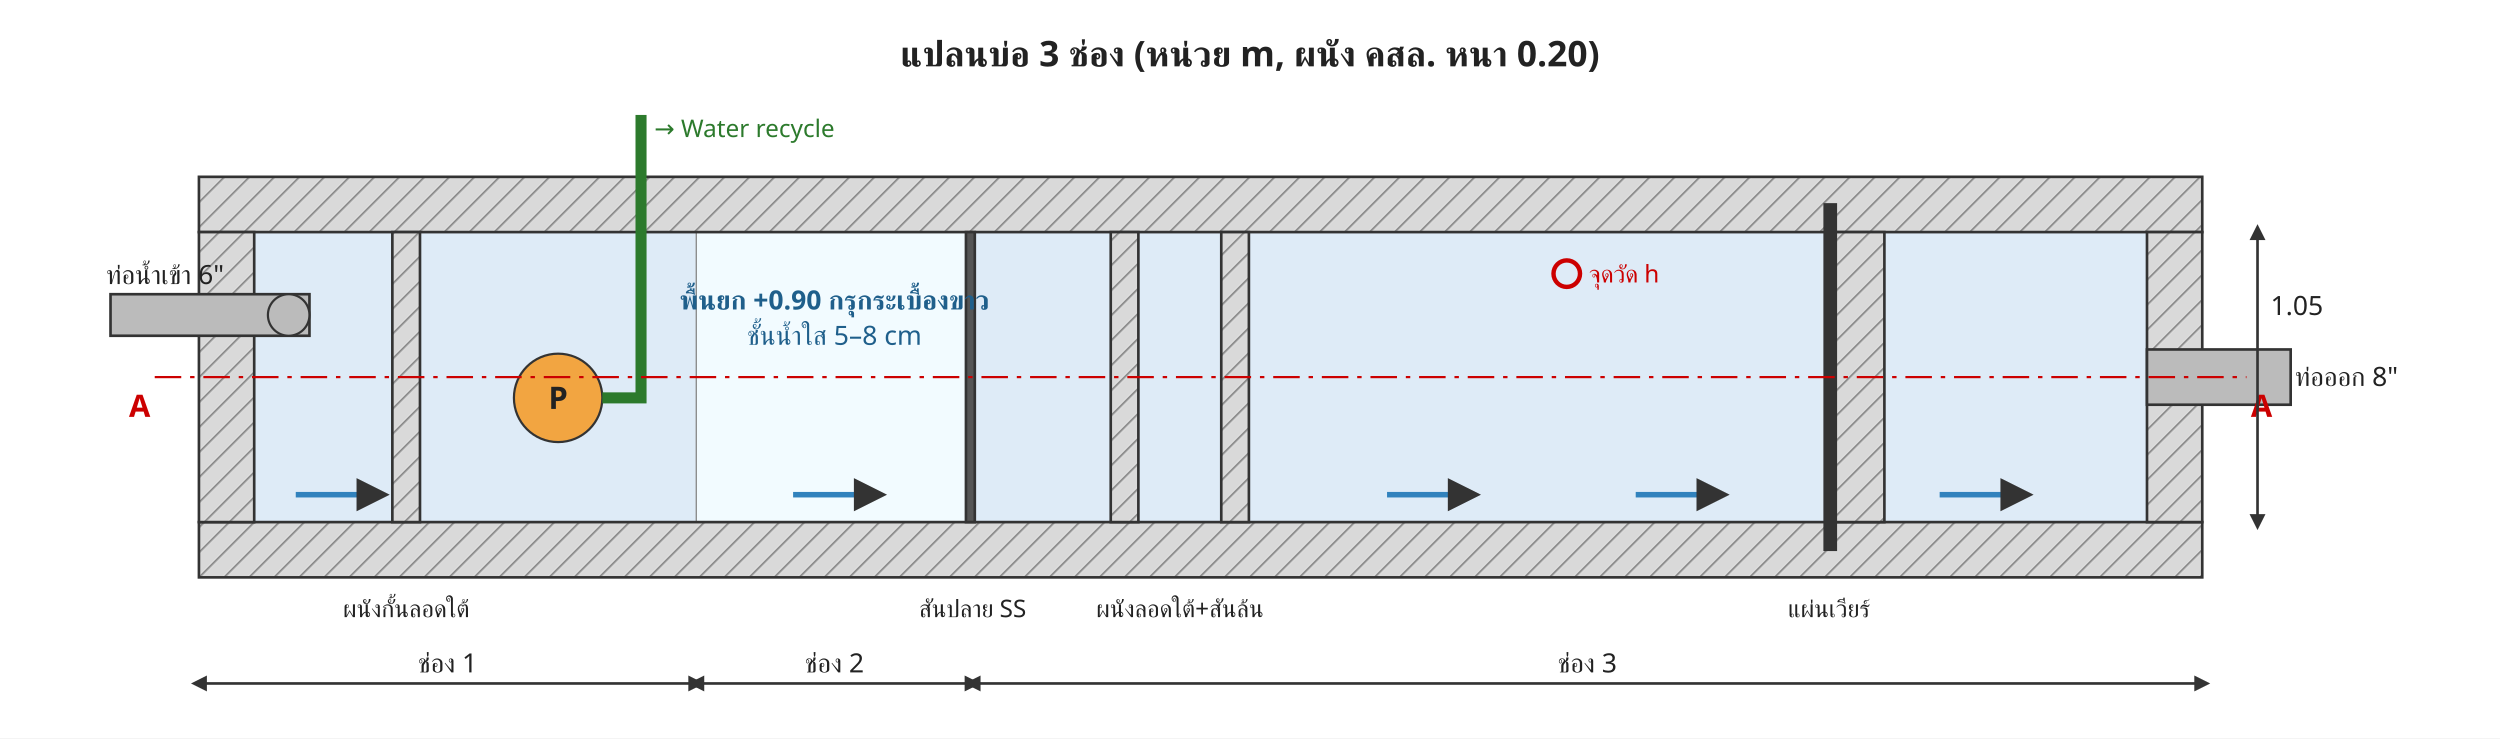
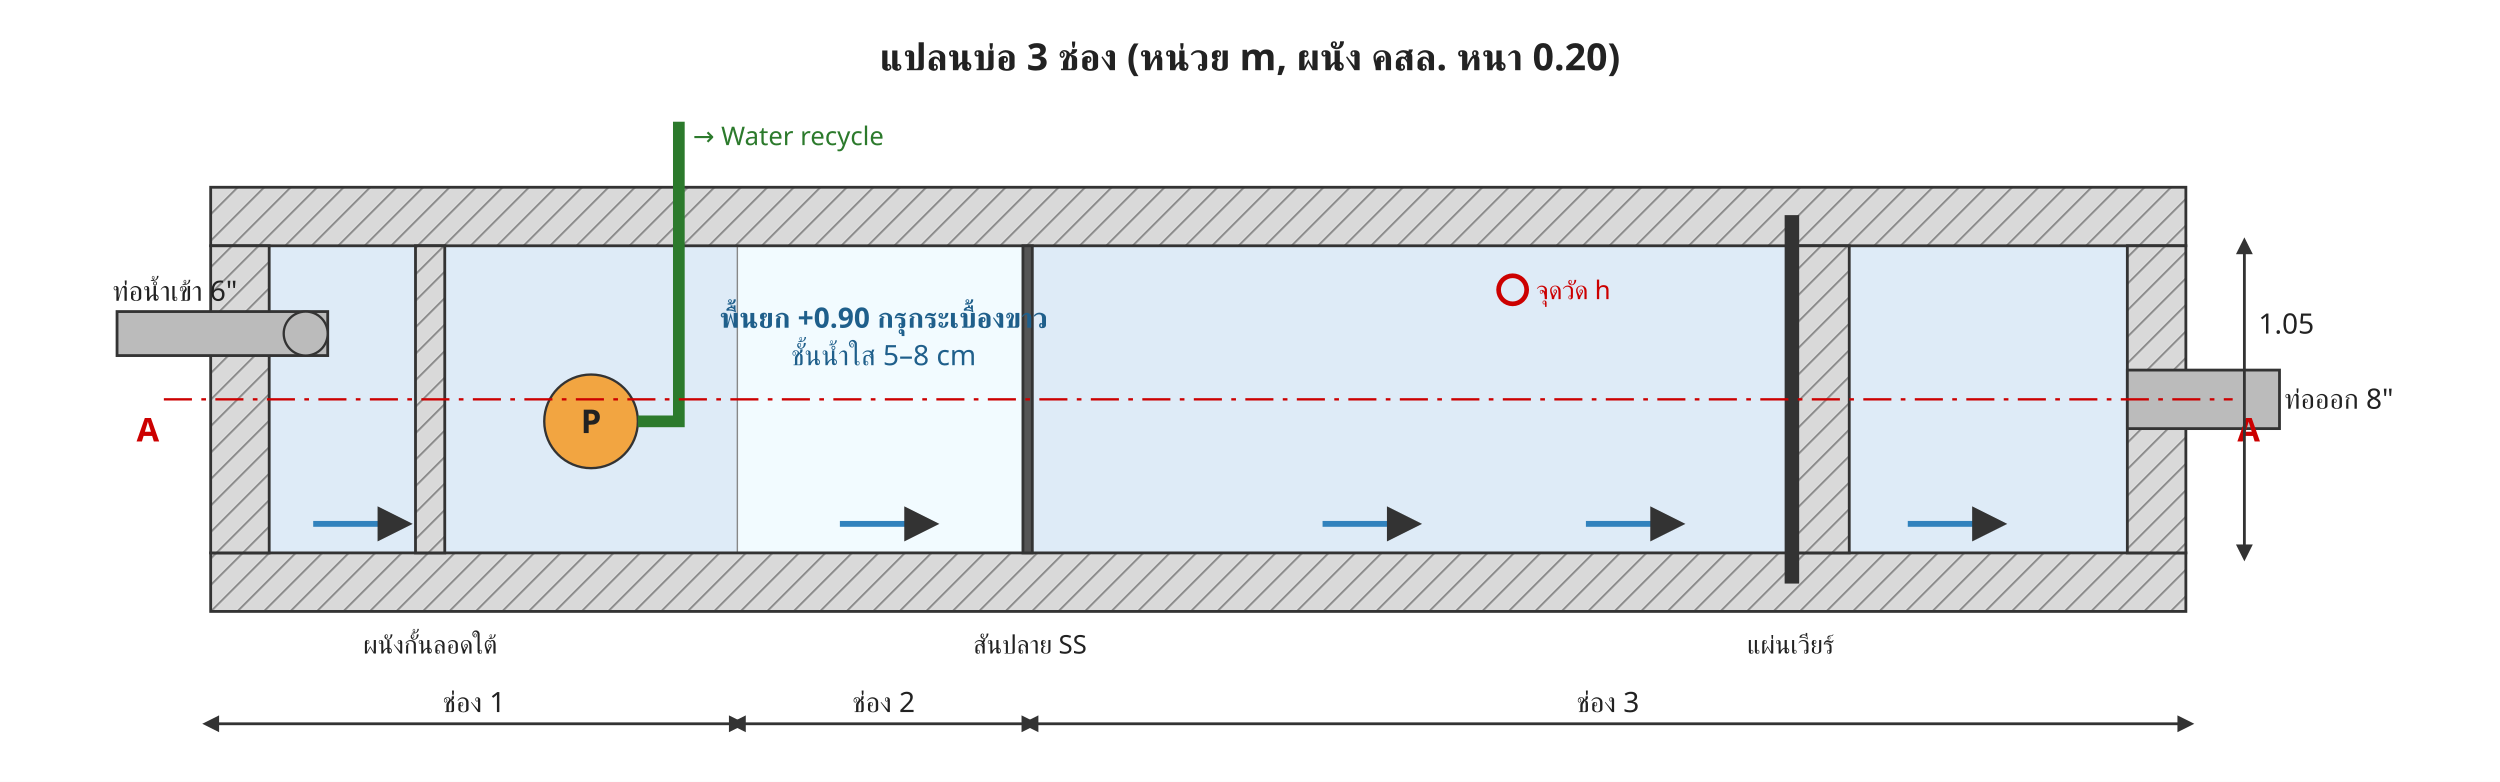
- <svg xmlns="http://www.w3.org/2000/svg" viewBox="0 0 1131 334" width="1131" height="334" font-family="Sarabun, Tahoma, sans-serif">
+ <svg xmlns="http://www.w3.org/2000/svg" viewBox="0 0 1068 334" width="1068" height="334" font-family="Sarabun, Tahoma, sans-serif">
  <defs>
    <pattern id="rc" width="8" height="8" patternUnits="userSpaceOnUse" patternTransform="rotate(45)">
      <rect width="8" height="8" fill="#d9d9d9" />
      <line x1="0" y1="0" x2="0" y2="8" stroke="#888" stroke-width="1.5" />
    </pattern>
    <marker id="a" viewBox="0 0 10 10" refX="5" refY="5" markerWidth="6" markerHeight="6" orient="auto-start-reverse">
      <path d="M0,0 L10,5 L0,10 z" fill="#333" />
    </marker>
  </defs>
-   <rect width="1131" height="334" fill="white" />
-   <text x="565.5" y="30.0" font-size="16" text-anchor="middle" fill="#222" font-weight="bold">แปลนบ่อ 3 ช่อง (หน่วย m, ผนัง คสล. หนา 0.20)</text>
+   <rect width="1068" height="334" fill="white" />
+   <text x="534.0" y="30.0" font-size="16" text-anchor="middle" fill="#222" font-weight="bold">แปลนบ่อ 3 ช่อง (หน่วย m, ผนัง คสล. หนา 0.20)</text>
  <rect x="115.0" y="105.0" width="200.0" height="131.2" fill="#deebf7" stroke="none" stroke-width="1.2" />
  <rect x="315.0" y="105.0" width="125.0" height="131.2" fill="#f2fbff" stroke="#888" stroke-width="0.6" />
-   <rect x="440.0" y="105.0" width="531.2" height="131.2" fill="#deebf7" stroke="none" stroke-width="1.2" />
-   <rect x="90.0" y="80.0" width="906.3" height="25.0" fill="url(#rc)" stroke="#333" stroke-width="1.2" />
-   <rect x="90.0" y="236.2" width="906.3" height="25.0" fill="url(#rc)" stroke="#333" stroke-width="1.2" />
+   <rect x="440.0" y="105.0" width="468.8" height="131.2" fill="#deebf7" stroke="none" stroke-width="1.2" />
+   <rect x="90.0" y="80.0" width="843.8" height="25.0" fill="url(#rc)" stroke="#333" stroke-width="1.2" />
+   <rect x="90.0" y="236.2" width="843.8" height="25.0" fill="url(#rc)" stroke="#333" stroke-width="1.2" />
  <rect x="90.0" y="105.0" width="25.0" height="131.2" fill="url(#rc)" stroke="#333" stroke-width="1.2" />
-   <rect x="971.3" y="105.0" width="25.0" height="131.2" fill="url(#rc)" stroke="#333" stroke-width="1.2" />
+   <rect x="908.8" y="105.0" width="25.0" height="131.2" fill="url(#rc)" stroke="#333" stroke-width="1.2" />
  <rect x="50.0" y="133.1" width="90.0" height="18.8" fill="#bbb" stroke="#333" stroke-width="1.2" />
  <circle cx="130.6" cy="142.5" r="9.4" fill="#bbb" stroke="#333" />
  <text x="48.0" y="128.5" font-size="12" text-anchor="start" fill="#222" font-weight="normal">ท่อน้ำเข้า 6"</text>
  <rect x="177.5" y="105.0" width="12.5" height="131.2" fill="url(#rc)" stroke="#333" stroke-width="1.2" />
  <circle cx="252.5" cy="180.0" r="20.0" fill="#f2a541" stroke="#333" />
  <text x="252.5" y="185.0" font-size="14" text-anchor="middle" fill="#222" font-weight="bold">P</text>
  <path d="M272.5,180.0 H290.0 V52.0" fill="none" stroke="#2c7a2c" stroke-width="5" />
  <text x="296.0" y="62.0" font-size="11" text-anchor="start" fill="#2c7a2c" font-weight="normal">→ Water recycle</text>
  <rect x="437.0" y="105.0" width="4.0" height="131.2" fill="#555" stroke="#333" stroke-width="1.2" />
-   <rect x="502.5" y="105.0" width="12.5" height="131.2" fill="url(#rc)" stroke="#333" stroke-width="1.2" />
-   <rect x="552.5" y="105.0" width="12.5" height="131.2" fill="url(#rc)" stroke="#333" stroke-width="1.2" />
-   <rect x="827.5" y="105.0" width="25.0" height="131.2" fill="url(#rc)" stroke="#333" stroke-width="1.2" />
-   <rect x="825.5" y="92.5" width="5.0" height="156.2" fill="#333" stroke="#333" stroke-width="1.2" />
-   <circle cx="708.8" cy="123.8" r="6" fill="none" stroke="#c00" stroke-width="2" />
-   <text x="718.8" y="127.8" font-size="11" text-anchor="start" fill="#c00" font-weight="normal">จุดวัด h</text>
-   <rect x="971.3" y="158.1" width="65.0" height="25.0" fill="#bbb" stroke="#333" stroke-width="1.2" />
-   <text x="1038.2" y="174.6" font-size="12" text-anchor="start" fill="#222" font-weight="normal">ท่อออก 8"</text>
+   <rect x="765.0" y="105.0" width="25.0" height="131.2" fill="url(#rc)" stroke="#333" stroke-width="1.2" />
+   <rect x="763.0" y="92.5" width="5.0" height="156.2" fill="#333" stroke="#333" stroke-width="1.2" />
+   <circle cx="646.2" cy="123.8" r="6" fill="none" stroke="#c00" stroke-width="2" />
+   <text x="656.2" y="127.8" font-size="11" text-anchor="start" fill="#c00" font-weight="normal">จุดวัด h</text>
+   <rect x="908.8" y="158.1" width="65.0" height="25.0" fill="#bbb" stroke="#333" stroke-width="1.2" />
+   <text x="975.8" y="174.6" font-size="12" text-anchor="start" fill="#222" font-weight="normal">ท่อออก 8"</text>
  <line x1="133.8" y1="223.8" x2="168.8" y2="223.8" stroke="#3182bd" stroke-width="2.5" marker-end="url(#a)" />
  <line x1="358.8" y1="223.8" x2="393.8" y2="223.8" stroke="#3182bd" stroke-width="2.5" marker-end="url(#a)" />
-   <line x1="627.5" y1="223.8" x2="662.5" y2="223.8" stroke="#3182bd" stroke-width="2.5" marker-end="url(#a)" />
-   <line x1="740.0" y1="223.8" x2="775.0" y2="223.8" stroke="#3182bd" stroke-width="2.5" marker-end="url(#a)" />
-   <line x1="877.5" y1="223.8" x2="912.5" y2="223.8" stroke="#3182bd" stroke-width="2.5" marker-end="url(#a)" />
+   <line x1="565.0" y1="223.8" x2="600.0" y2="223.8" stroke="#3182bd" stroke-width="2.5" marker-end="url(#a)" />
+   <line x1="677.5" y1="223.8" x2="712.5" y2="223.8" stroke="#3182bd" stroke-width="2.5" marker-end="url(#a)" />
+   <line x1="815.0" y1="223.8" x2="850.0" y2="223.8" stroke="#3182bd" stroke-width="2.5" marker-end="url(#a)" />
  <text x="377.5" y="140.0" font-size="12" text-anchor="middle" fill="#1f5f8b" font-weight="bold">พื้นยก +0.90 กรุกระเบื้องขาว</text>
  <text x="377.5" y="156.0" font-size="12" text-anchor="middle" fill="#1f5f8b" font-weight="normal">ชั้นน้ำใส 5–8 cm</text>
-   <line x1="70.0" y1="170.6" x2="1016.3" y2="170.6" stroke="#c00" stroke-width="1" stroke-dasharray="12 4 2 4" />
+   <line x1="70.0" y1="170.6" x2="953.8" y2="170.6" stroke="#c00" stroke-width="1" stroke-dasharray="12 4 2 4" />
  <text x="68.0" y="188.6" font-size="14" text-anchor="end" fill="#c00" font-weight="bold">A</text>
-   <text x="1018.3" y="188.6" font-size="14" text-anchor="start" fill="#c00" font-weight="bold">A</text>
+   <text x="955.8" y="188.6" font-size="14" text-anchor="start" fill="#c00" font-weight="bold">A</text>
  <text x="183.8" y="279.2" font-size="11" text-anchor="middle" fill="#222" font-weight="normal">ผนังกั้นลอดใต้</text>
  <text x="440.0" y="279.2" font-size="11" text-anchor="middle" fill="#222" font-weight="normal">สันปลาย SS</text>
-   <text x="533.8" y="279.2" font-size="11" text-anchor="middle" fill="#222" font-weight="normal">ผนังลอดใต้+สันล้น</text>
-   <text x="827.5" y="279.2" font-size="11" text-anchor="middle" fill="#222" font-weight="normal">แผ่นเวียร์</text>
+   <text x="765.0" y="279.2" font-size="11" text-anchor="middle" fill="#222" font-weight="normal">แผ่นเวียร์</text>
  <line x1="90.0" y1="309.2" x2="315.0" y2="309.2" stroke="#333" stroke-width="1.2" marker-start="url(#a)" marker-end="url(#a)" />
  <text x="202.5" y="304.2" font-size="12" text-anchor="middle" fill="#222" font-weight="normal">ช่อง 1</text>
  <line x1="315.0" y1="309.2" x2="440.0" y2="309.2" stroke="#333" stroke-width="1.2" marker-start="url(#a)" marker-end="url(#a)" />
  <text x="377.5" y="304.2" font-size="12" text-anchor="middle" fill="#222" font-weight="normal">ช่อง 2</text>
-   <line x1="440.0" y1="309.2" x2="996.3" y2="309.2" stroke="#333" stroke-width="1.2" marker-start="url(#a)" marker-end="url(#a)" />
-   <text x="718.1" y="304.2" font-size="12" text-anchor="middle" fill="#222" font-weight="normal">ช่อง 3</text>
-   <line x1="1021.3" y1="105.0" x2="1021.3" y2="236.2" stroke="#333" stroke-width="1.2" marker-start="url(#a)" marker-end="url(#a)" />
-   <text x="1027.2" y="142.5" font-size="12" text-anchor="start" fill="#222" font-weight="normal">1.05</text>
+   <line x1="440.0" y1="309.2" x2="933.8" y2="309.2" stroke="#333" stroke-width="1.2" marker-start="url(#a)" marker-end="url(#a)" />
+   <text x="686.9" y="304.2" font-size="12" text-anchor="middle" fill="#222" font-weight="normal">ช่อง 3</text>
+   <line x1="958.8" y1="105.0" x2="958.8" y2="236.2" stroke="#333" stroke-width="1.2" marker-start="url(#a)" marker-end="url(#a)" />
+   <text x="964.8" y="142.5" font-size="12" text-anchor="start" fill="#222" font-weight="normal">1.05</text>
</svg>
